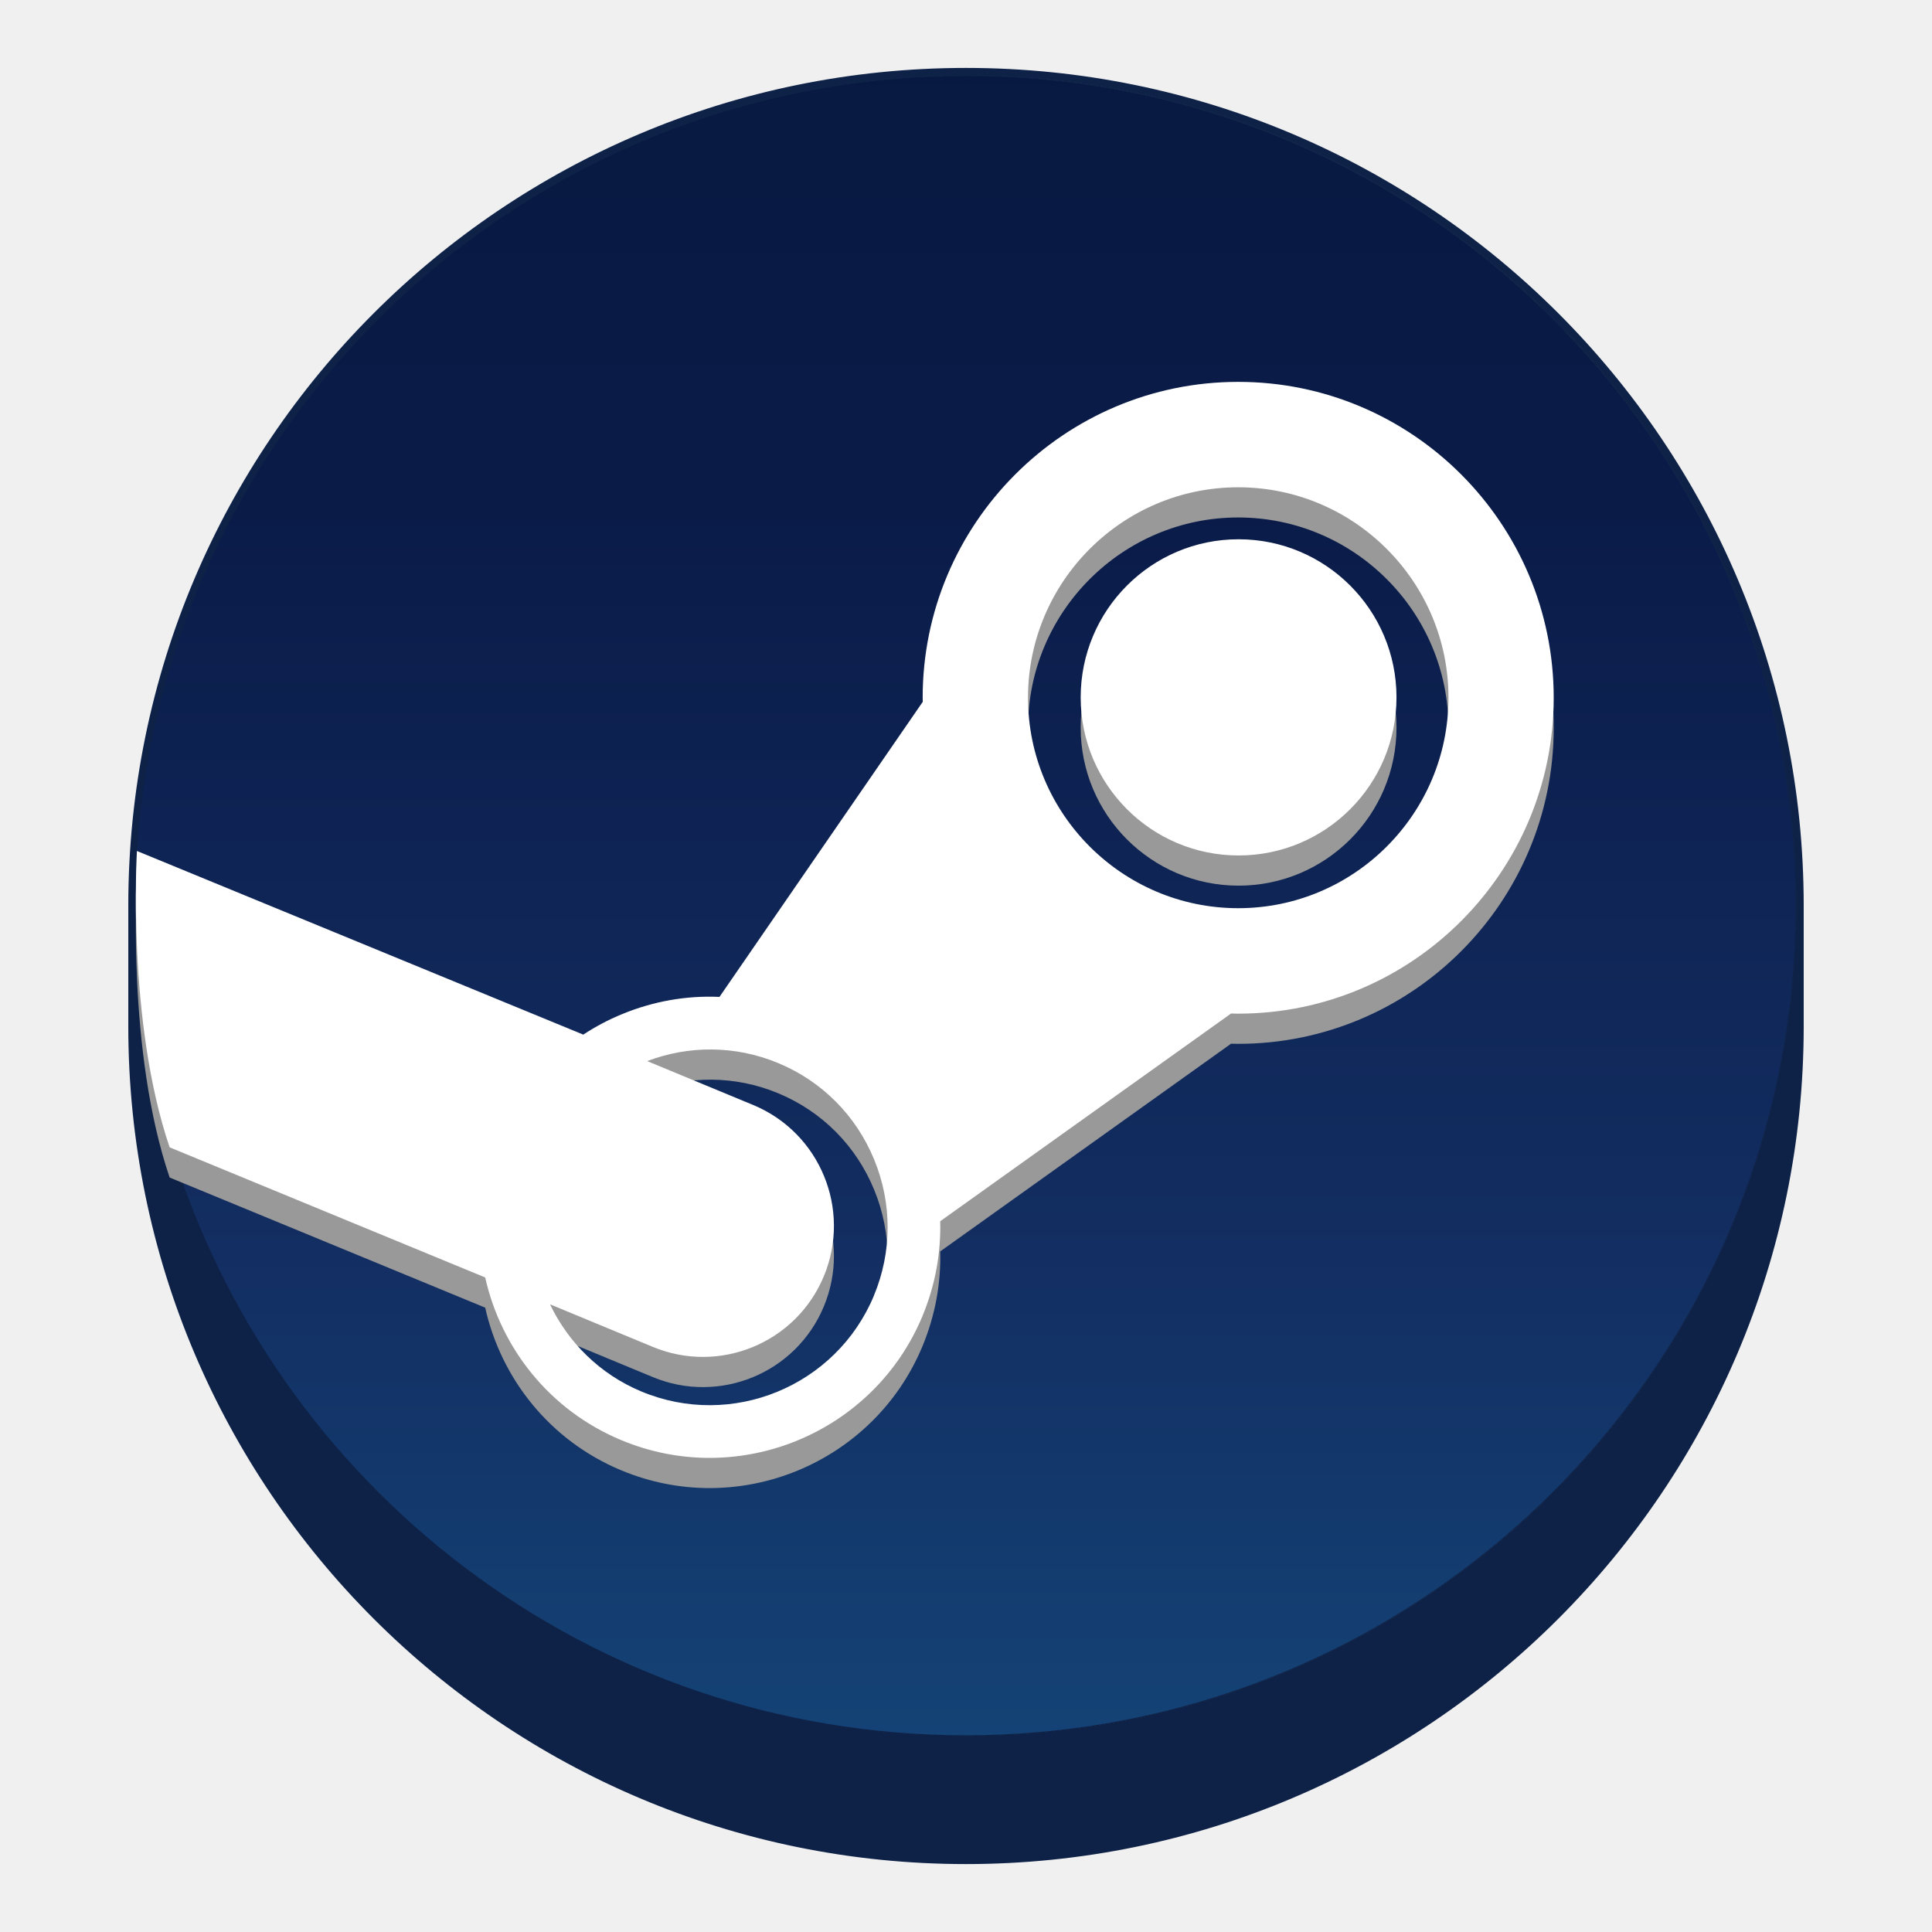
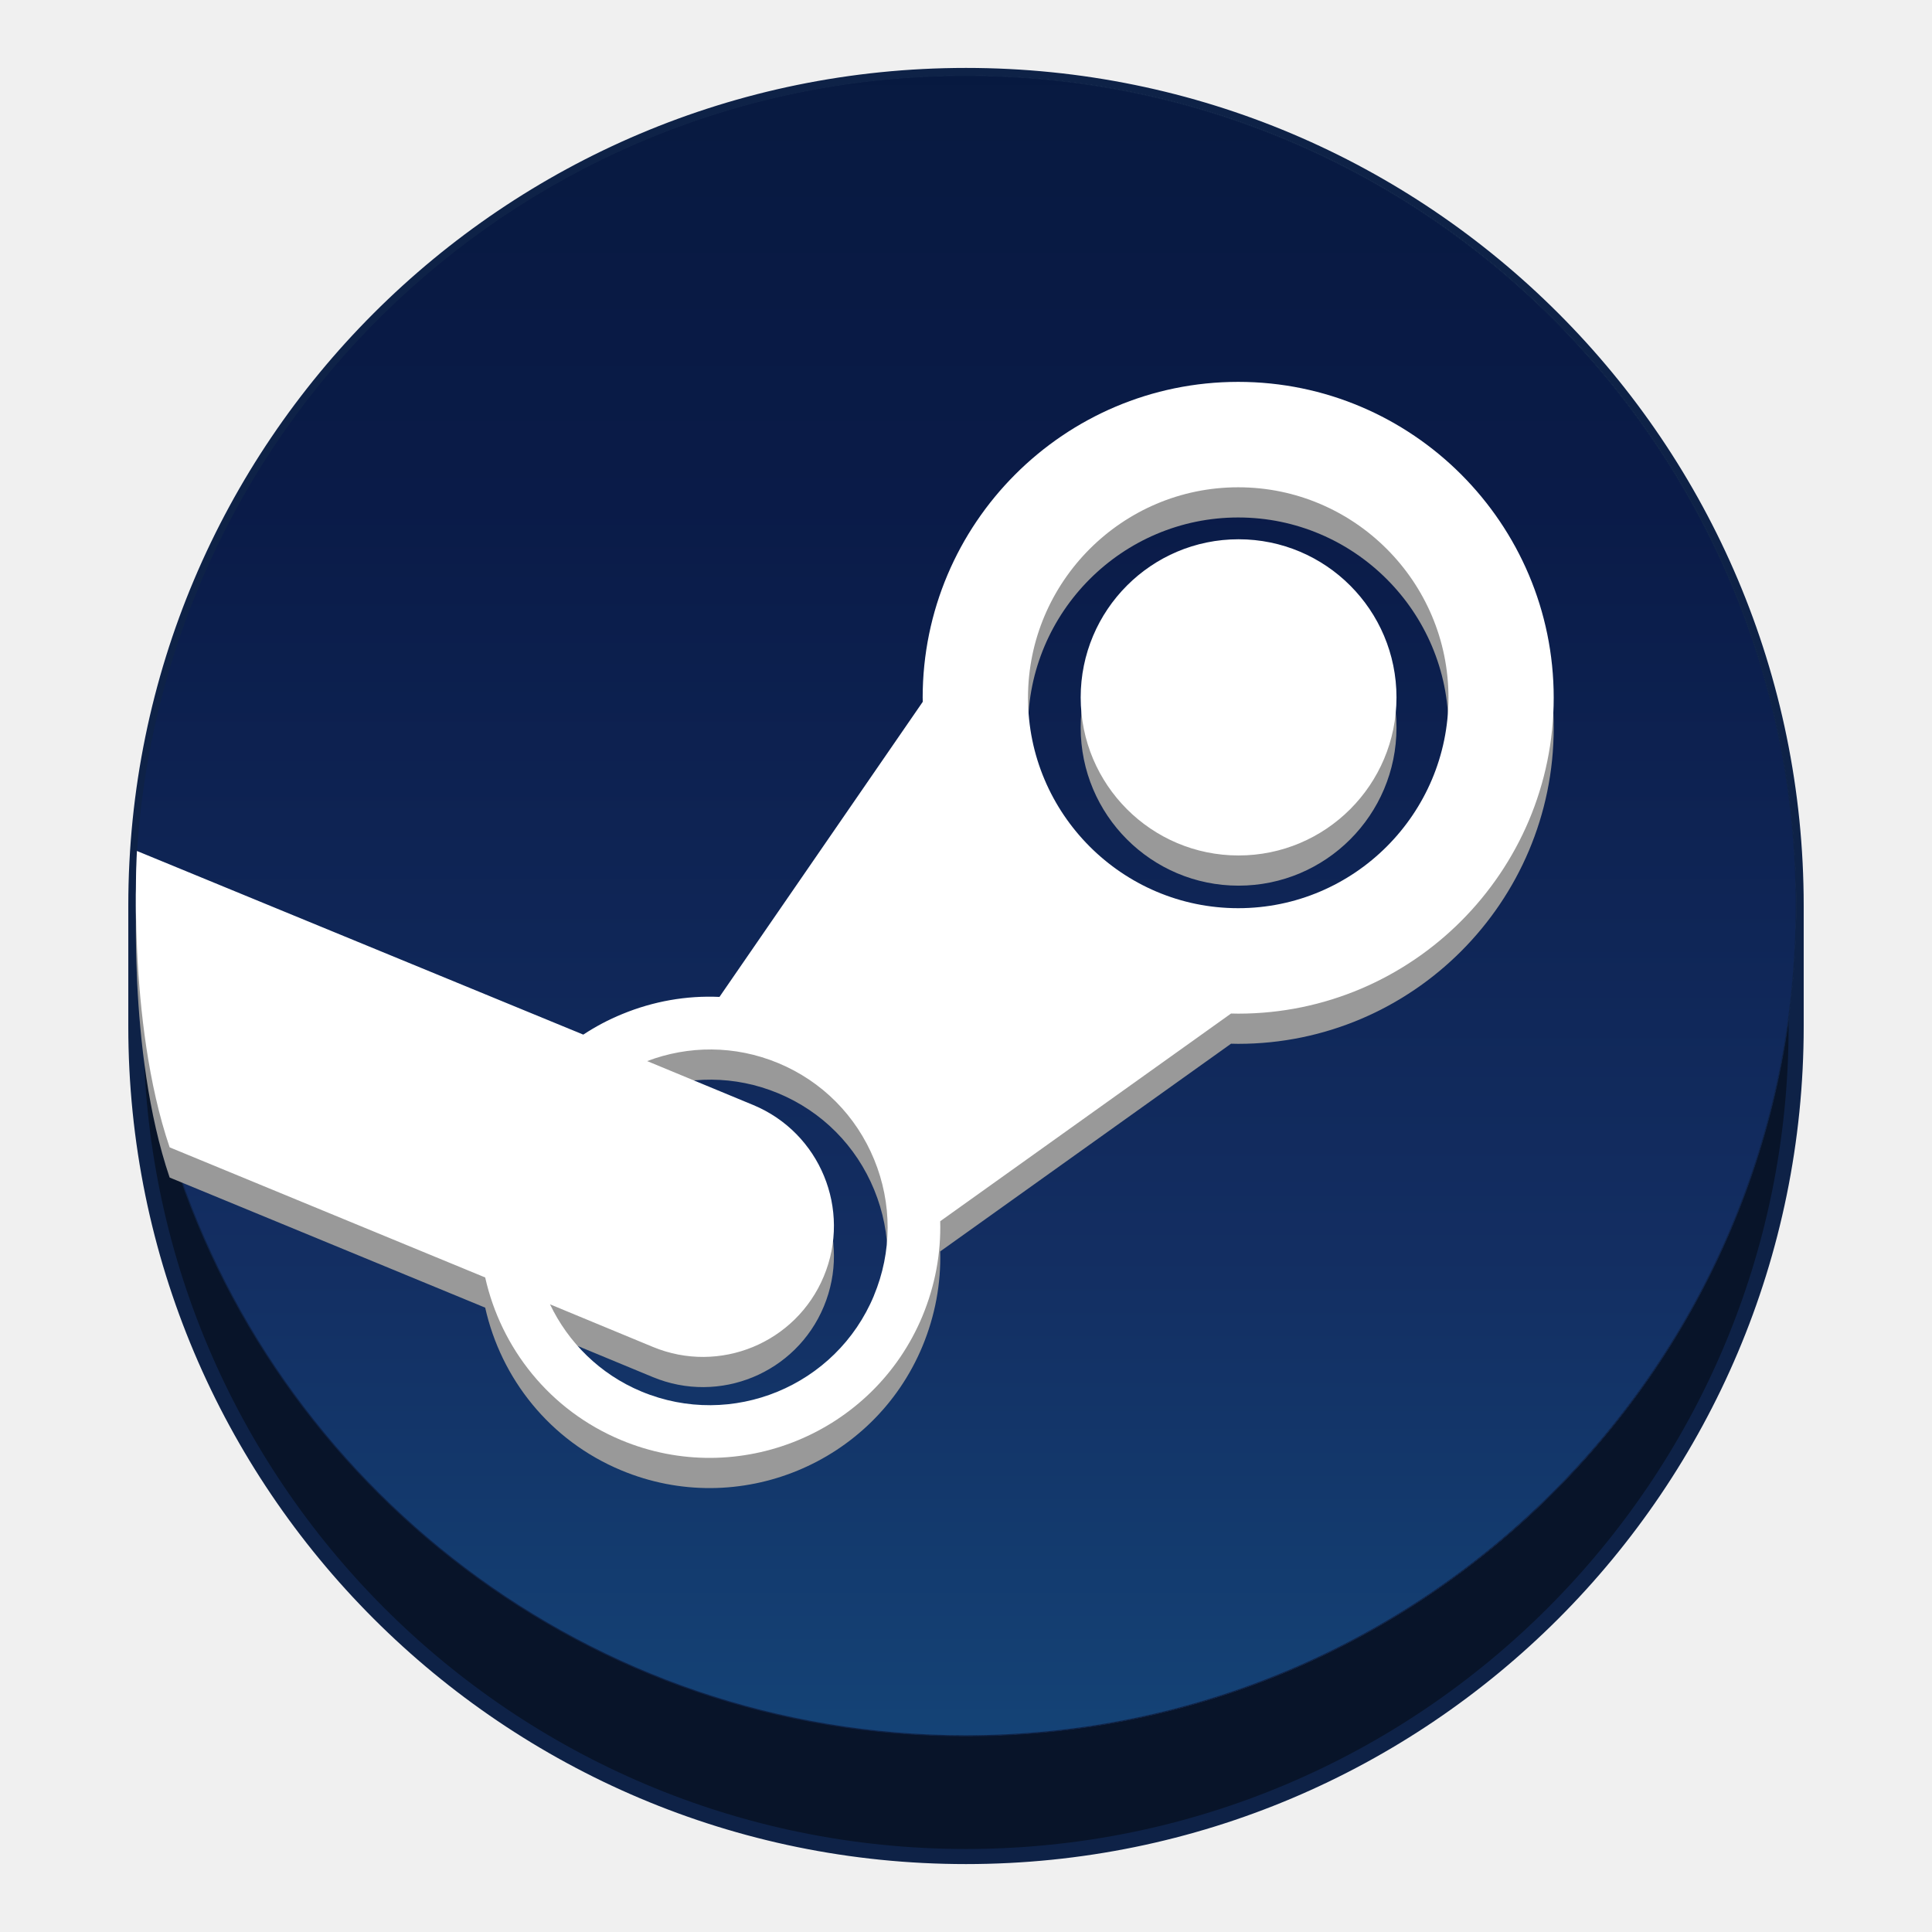
<svg xmlns="http://www.w3.org/2000/svg" xmlns:xlink="http://www.w3.org/1999/xlink" width="128" height="128" viewBox="0 0 128 128" version="1.1" id="svg5" xml:space="preserve">
  <defs id="defs2">
    <linearGradient y2="236" x2="96" y1="236" x1="32" gradientTransform="translate(604.8168,170.5864)" gradientUnits="userSpaceOnUse" id="linearGradient1099" xlink:href="#linearGradient1036" />
    <linearGradient id="linearGradient1036">
      <stop id="stop1032" offset="0" style="stop-color:#d5d3cf;stop-opacity:1;" />
      <stop id="stop1034" offset="1" style="stop-color:#f6f5f4;stop-opacity:1" />
    </linearGradient>
    <radialGradient r="32" fy="-76" fx="-244" cy="-76" cx="-244" gradientTransform="matrix(0.8833333,0,0,0.8833333,-460.3502,463.1197)" gradientUnits="userSpaceOnUse" id="radialGradient1103" xlink:href="#linearGradient1069" />
    <linearGradient id="linearGradient1069">
      <stop id="stop1065" offset="0" style="stop-color:#d5d3cf;stop-opacity:1" />
      <stop id="stop1067-1" offset="1" style="stop-color:#949390;stop-opacity:1" />
    </linearGradient>
    <linearGradient gradientUnits="userSpaceOnUse" y2="232" x2="64" y1="262.5" x1="64" id="linearGradient1027" xlink:href="#linearGradient1025" gradientTransform="translate(-470.5864,432.8168)" />
    <linearGradient id="linearGradient1025">
      <stop id="stop1021" offset="0" style="stop-color:#9a9996;stop-opacity:1" />
      <stop id="stop1023" offset="1" style="stop-color:#77767b;stop-opacity:1" />
    </linearGradient>
    <clipPath clipPathUnits="userSpaceOnUse" id="clipPath1609-7">
      <path id="path1611-5" d="m 252,116 28,-28 v -8 h -36 v 36 z" style="fill:#e74747;stroke:none;stroke-width:0.25px;stroke-linecap:butt;stroke-linejoin:miter;stroke-opacity:1" />
    </clipPath>
    <radialGradient r="32" fy="-76" fx="-244" cy="-76" cx="-244" gradientTransform="matrix(0.8833333,0,0,0.8833333,-460.3502,463.1197)" gradientUnits="userSpaceOnUse" id="radialGradient1103-5" xlink:href="#linearGradient1069" />
    <clipPath clipPathUnits="userSpaceOnUse" id="clipPath1609-7-7">
      <path id="path1611-5-0" d="m 252,116 28,-28 v -8 h -36 v 36 z" style="fill:#e74747;stroke:none;stroke-width:0.25px;stroke-linecap:butt;stroke-linejoin:miter;stroke-opacity:1" />
    </clipPath>
    <clipPath clipPathUnits="userSpaceOnUse" id="clipPath744">
      <rect style="fill:#1e88e5;fill-opacity:1;stroke-width:0.265" id="rect746" width="541.867" height="541.867" x="0" y="1.5987212e-14" rx="79.375" ry="79.375" />
    </clipPath>
    <clipPath clipPathUnits="userSpaceOnUse" id="clipPath62">
      <rect style="fill:#1e88e5;fill-opacity:1;stroke-width:0.265" id="rect64" width="541.867" height="541.867" x="2.2507105e-05" y="-0.422" rx="79.375" ry="79.375" />
    </clipPath>
    <radialGradient r="32" fy="-76" fx="-244" cy="-76" cx="-244" gradientTransform="matrix(0.8833333,0,0,0.8833333,-460.3502,463.1197)" gradientUnits="userSpaceOnUse" id="radialGradient1103-6" xlink:href="#linearGradient1069" />
    <clipPath clipPathUnits="userSpaceOnUse" id="clipPath1609-7-2">
      <path id="path1611-5-3" d="m 252,116 28,-28 v -8 h -36 v 36 z" style="fill:#e74747;stroke:none;stroke-width:0.25px;stroke-linecap:butt;stroke-linejoin:miter;stroke-opacity:1" />
    </clipPath>
    <clipPath clipPathUnits="userSpaceOnUse" id="clipPath961">
      <rect style="fill:#00c853;stroke:none;stroke-width:0.529" id="rect963" width="541.867" height="541.867" x="1.4210855e-14" y="2.717972e-05" rx="79.375" ry="79.375" />
    </clipPath>
    <radialGradient r="32" fy="-76" fx="-244" cy="-76" cx="-244" gradientTransform="matrix(0.8833333,0,0,0.8833333,-460.3502,463.1197)" gradientUnits="userSpaceOnUse" id="radialGradient1103-56" xlink:href="#linearGradient1069" />
    <clipPath clipPathUnits="userSpaceOnUse" id="clipPath1440">
      <circle style="display:inline;opacity:1;vector-effect:none;fill:none;fill-opacity:1;stroke:#000000;stroke-width:2;stroke-linecap:butt;stroke-linejoin:miter;stroke-miterlimit:4;stroke-dasharray:none;stroke-dashoffset:0;stroke-opacity:1;marker:none;marker-start:none;marker-mid:none;marker-end:none;paint-order:normal;enable-background:new" id="circle1442" cx="-134.35" cy="193.747" r="24" transform="rotate(-45)" />
    </clipPath>
    <clipPath clipPathUnits="userSpaceOnUse" id="clipPath1430">
      <circle style="display:inline;opacity:1;vector-effect:none;fill:none;fill-opacity:1;stroke:#000000;stroke-width:2;stroke-linecap:butt;stroke-linejoin:miter;stroke-miterlimit:4;stroke-dasharray:none;stroke-dashoffset:0;stroke-opacity:1;marker:none;marker-start:none;marker-mid:none;marker-end:none;paint-order:normal;enable-background:new" id="circle1432" cx="12" cy="232" r="24" />
    </clipPath>
    <clipPath clipPathUnits="userSpaceOnUse" id="clipPath1440-9">
      <circle style="display:inline;opacity:1;vector-effect:none;fill:none;fill-opacity:1;stroke:#000000;stroke-width:2;stroke-linecap:butt;stroke-linejoin:miter;stroke-miterlimit:4;stroke-dasharray:none;stroke-dashoffset:0;stroke-opacity:1;marker:none;marker-start:none;marker-mid:none;marker-end:none;paint-order:normal;enable-background:new" id="circle1442-5" cx="-134.35" cy="193.747" r="24" transform="rotate(-45)" />
    </clipPath>
    <clipPath clipPathUnits="userSpaceOnUse" id="clipPath1430-1">
      <circle style="display:inline;opacity:1;vector-effect:none;fill:none;fill-opacity:1;stroke:#000000;stroke-width:2;stroke-linecap:butt;stroke-linejoin:miter;stroke-miterlimit:4;stroke-dasharray:none;stroke-dashoffset:0;stroke-opacity:1;marker:none;marker-start:none;marker-mid:none;marker-end:none;paint-order:normal;enable-background:new" id="circle1432-8" cx="12" cy="232" r="24" />
    </clipPath>
    <clipPath clipPathUnits="userSpaceOnUse" id="clipPath2024">
      <rect style="opacity:1;vector-effect:none;fill:#63452c;fill-opacity:1;stroke:none;stroke-width:4;stroke-linecap:round;stroke-linejoin:round;stroke-miterlimit:4;stroke-dasharray:none;stroke-dashoffset:0;stroke-opacity:1" id="rect2026" width="74" height="98" x="6" y="196" />
    </clipPath>
    <linearGradient id="linearGradient914">
      <stop id="stop910" offset="0" style="stop-color:#f6f5f4;stop-opacity:0.437" />
      <stop id="stop912" offset="1" style="stop-color:#deddda;stop-opacity:0;" />
    </linearGradient>
    <radialGradient gradientTransform="matrix(2.608696,0,0,1.841036,-102.9565,-748.9467)" gradientUnits="userSpaceOnUse" r="46" fy="296" fx="64" cy="296" cx="64" id="radialGradient916" xlink:href="#linearGradient914" />
    <clipPath clipPathUnits="userSpaceOnUse" id="clipPath11543">
      <rect style="fill:#f0c04e;fill-opacity:1;stroke:none;stroke-width:0.529" id="rect11545" width="541.867" height="541.867" x="1.4746095e-06" y="6.4330168e-05" rx="79.375" ry="79.375" />
    </clipPath>
    <style id="style374">.cls-1{fill:url(#linear-gradient);}.cls-2{opacity:0.35;fill:url(#radial-gradient);}.cls-2,.cls-4{isolation:isolate;}.cls-3{fill:url(#linear-gradient-2);}.cls-4{opacity:0.41;fill:url(#radial-gradient-2);}.cls-5{fill:url(#radial-gradient-3);}.cls-6{fill:url(#radial-gradient-4);}</style>
    <linearGradient id="linear-gradient" x1="63.33" y1="84.03" x2="241.67" y2="84.03" gradientTransform="matrix(1,0,0,-1,0,266)" gradientUnits="userSpaceOnUse">
      <stop offset="0" stop-color="#0c59a4" id="stop376" />
      <stop offset="1" stop-color="#114a8b" id="stop378" />
    </linearGradient>
    <radialGradient id="radial-gradient" cx="161.83" cy="68.91" r="95.38" gradientTransform="matrix(1,0,0,-0.95,0,248.84)" gradientUnits="userSpaceOnUse">
      <stop offset="0.72" stop-opacity="0" id="stop381" />
      <stop offset="0.95" stop-opacity="0.53" id="stop383" />
      <stop offset="1" id="stop385" />
    </radialGradient>
    <linearGradient id="linear-gradient-2" x1="157.35" y1="161.39" x2="45.96" y2="40.06" gradientTransform="matrix(1,0,0,-1,0,266)" gradientUnits="userSpaceOnUse">
      <stop offset="0" stop-color="#1b9de2" id="stop388" />
      <stop offset="0.16" stop-color="#1595df" id="stop390" />
      <stop offset="0.67" stop-color="#0680d7" id="stop392" />
      <stop offset="1" stop-color="#0078d4" id="stop394" />
    </linearGradient>
    <radialGradient id="radial-gradient-2" cx="-340.29" cy="62.99" r="143.24" gradientTransform="matrix(0.15,-0.99,-0.8,-0.12,176.64,-125.4)" gradientUnits="userSpaceOnUse">
      <stop offset="0.76" stop-opacity="0" id="stop397" />
      <stop offset="0.95" stop-opacity="0.5" id="stop399" />
      <stop offset="1" id="stop401" />
    </radialGradient>
    <radialGradient id="radial-gradient-3" cx="113.37" cy="570.21" r="202.43" gradientTransform="matrix(-0.04,1,2.13,0.08,-1179.54,-106.69)" gradientUnits="userSpaceOnUse">
      <stop offset="0" stop-color="#35c1f1" id="stop404" />
      <stop offset="0.11" stop-color="#34c1ed" id="stop406" />
      <stop offset="0.23" stop-color="#2fc2df" id="stop408" />
      <stop offset="0.31" stop-color="#2bc3d2" id="stop410" />
      <stop offset="0.67" stop-color="#36c752" id="stop412" />
    </radialGradient>
    <radialGradient id="radial-gradient-4" cx="376.52" cy="567.97" r="97.34" gradientTransform="matrix(0.28,0.96,0.78,-0.23,-303.76,-148.5)" gradientUnits="userSpaceOnUse">
      <stop offset="0" stop-color="#66eb6e" id="stop415" />
      <stop offset="1" stop-color="#66eb6e" stop-opacity="0" id="stop417" />
    </radialGradient>
    <clipPath clipPathUnits="userSpaceOnUse" id="clipPath1260">
      <rect style="fill:#bbdefb;fill-opacity:1;stroke:none;stroke-width:0.529" id="rect1262" width="541.867" height="541.867" x="2.9492187e-06" y="3.9968629e-05" rx="79.375" ry="79.375" />
    </clipPath>
    <clipPath clipPathUnits="userSpaceOnUse" id="clipPath16285">
      <rect style="fill:#bbdefb;fill-opacity:1;stroke:none;stroke-width:0.529" id="rect16287" width="541.867" height="541.867" x="0" y="6.4807005e-05" rx="79.375" ry="79.375" />
    </clipPath>
    <clipPath clipPathUnits="userSpaceOnUse" id="clipPath990">
      <rect style="fill:#bbdefb;fill-opacity:1;stroke:none;stroke-width:0.529" id="rect992" width="487.68" height="487.68" x="27.093" y="27.093" rx="71.438" ry="71.438" />
    </clipPath>
    <linearGradient id="a" x2="116.689" x1="116.689" y2="418.426" gradientTransform="matrix(0.4721512,0,0,0.4723565,8.92919,5)" y1="-185.551" gradientUnits="userSpaceOnUse">
      <stop stop-color="#111D2E" offset="0" id="stop318" style="stop-color:#0e2247;stop-opacity:1" />
      <stop stop-color="#051839" offset=".212" id="stop320" />
      <stop stop-color="#0A1B48" offset=".407" id="stop322" />
      <stop stop-color="#132E62" offset=".581" id="stop324" />
      <stop stop-color="#144B7E" offset=".738" id="stop326" />
      <stop stop-color="#136497" offset=".873" id="stop328" />
      <stop stop-color="#1387B8" offset="1" id="stop330" />
    </linearGradient>
  </defs>
  <g id="layer2">
-     <path id="circle1035" style="fill:#0e2247;fill-opacity:1;stroke:#0e2247;stroke-opacity:1" d="M 64 5 A 55 55 0 0 0 9 60 L 9 68 A 55 55 0 0 0 64 123 A 55 55 0 0 0 119 68 L 119 60 A 55 55 0 0 0 64 5 z " />
+     <path id="circle1035" style="fill:#081429;fill-opacity:1;stroke:#0e2247;stroke-opacity:1" d="M 64 5 A 55 55 0 0 0 9 60 L 9 68 A 55 55 0 0 0 64 123 A 55 55 0 0 0 119 68 L 119 60 A 55 55 0 0 0 64 5 z " />
    <circle style="fill:#f2f2f2;fill-opacity:1;stroke-width:1" id="path953" cx="64" cy="60" r="55" />
    <text xml:space="preserve" style="font-style:normal;font-variant:normal;font-weight:normal;font-stretch:normal;font-size:40px;line-height:1.25;font-family:'DejaVu Math TeX Gyre';-inkscape-font-specification:'DejaVu Math TeX Gyre';fill:#000000;fill-opacity:1;stroke:none" x="57.303" y="70.245" id="text3441">
      <tspan id="tspan3439" x="57.303" y="70.245" />
    </text>
    <text xml:space="preserve" style="font-size:40px;line-height:1.25;font-family:Caladea;-inkscape-font-specification:Caladea" x="43.169" y="70.812" id="text13903">
      <tspan id="tspan13901" x="43.169" y="70.812" />
    </text>
    <path fill="url(#a)" d="M 11.24,75.82 C 18.039,98.486 39.072,115 63.965,115 94.359,115 119,90.375 119,60 119,29.624 94.359,5 63.965,5 c -29.167,0 -53.032,22.675 -54.917,51.346 3.562,5.977 4.951,9.673 2.192,19.474 z" id="path335" style="fill:url(#a);stroke-width:0.072;stroke:#0e2247;stroke-opacity:1;stroke-dasharray:none" />
    <path fill="#ffffff" d="m 61.13,48.225 c 0,0.093 0,0.185 0.005,0.272 L 47.667,68.048 c -2.182,-0.099 -4.371,0.283 -6.446,1.138 -0.915,0.373 -1.772,0.831 -2.577,1.36 L 9.072,58.379 c 2.315e-4,0 -0.684,11.25 2.167,19.635 l 20.906,8.621 c 1.05,4.688 4.268,8.8 9.015,10.778 7.768,3.243 16.724,-0.453 19.955,-8.219 0.841,-2.03 1.233,-4.159 1.176,-6.284 L 81.561,69.148 c 0.156,0.005 0.317,0.009 0.472,0.009 11.531,0 20.904,-9.395 20.904,-20.932 0,-11.538 -9.373,-20.925 -20.904,-20.925 -11.527,0 -20.904,9.386 -20.904,20.925 z m -3.231,39.618 c -2.501,6 -9.401,8.847 -15.399,6.35 -2.767,-1.152 -4.856,-3.262 -6.061,-5.779 l 6.805,2.818 c 4.423,1.841 9.498,-0.255 11.336,-4.674 1.844,-4.424 -0.248,-9.503 -4.669,-11.345 l -7.035,-2.913 c 2.714,-1.029 5.8,-1.067 8.683,0.132 2.907,1.209 5.162,3.484 6.357,6.392 1.195,2.908 1.19,6.118 -0.019,9.017 M 82.034,62.17 c -7.677,0 -13.926,-6.255 -13.926,-13.945 0,-7.683 6.25,-13.941 13.926,-13.941 7.681,0 13.931,6.257 13.931,13.941 0,7.69 -6.25,13.945 -13.931,13.945 M 71.598,48.204 c 0,-5.785 4.686,-10.476 10.459,-10.476 5.778,0 10.464,4.692 10.464,10.476 0,5.785 -4.686,10.473 -10.464,10.473 -5.773,0 -10.459,-4.688 -10.459,-10.473 z" id="path3964" style="fill:#999999;stroke-width:0.472" />
    <path fill="#ffffff" d="m 61.13,46.225 c 0,0.093 0,0.185 0.005,0.272 L 47.667,66.048 c -2.182,-0.099 -4.371,0.283 -6.446,1.138 -0.915,0.373 -1.772,0.831 -2.577,1.36 L 9.072,56.379 c 2.315e-4,0 -0.684,11.25 2.167,19.635 l 20.906,8.621 c 1.05,4.688 4.268,8.8 9.015,10.778 7.768,3.243 16.724,-0.453 19.955,-8.219 0.841,-2.03 1.233,-4.159 1.176,-6.284 L 81.561,67.148 c 0.156,0.005 0.317,0.009 0.472,0.009 11.531,0 20.904,-9.395 20.904,-20.932 0,-11.538 -9.373,-20.925 -20.904,-20.925 -11.527,0 -20.904,9.386 -20.904,20.925 z m -3.231,39.618 c -2.501,6 -9.401,8.847 -15.399,6.35 -2.767,-1.152 -4.856,-3.262 -6.061,-5.779 l 6.805,2.818 c 4.423,1.841 9.498,-0.255 11.336,-4.674 1.844,-4.424 -0.248,-9.503 -4.669,-11.345 l -7.035,-2.913 c 2.714,-1.029 5.8,-1.067 8.683,0.132 2.907,1.209 5.162,3.484 6.357,6.392 1.195,2.908 1.19,6.118 -0.019,9.017 M 82.034,60.17 c -7.677,0 -13.926,-6.255 -13.926,-13.945 0,-7.683 6.25,-13.941 13.926,-13.941 7.681,0 13.931,6.257 13.931,13.941 0,7.69 -6.25,13.945 -13.931,13.945 M 71.598,46.204 c 0,-5.785 4.686,-10.476 10.459,-10.476 5.778,0 10.464,4.692 10.464,10.476 0,5.785 -4.686,10.473 -10.464,10.473 -5.773,0 -10.459,-4.688 -10.459,-10.473 z" id="path337" style="stroke-width:0.472" />
  </g>
</svg>
